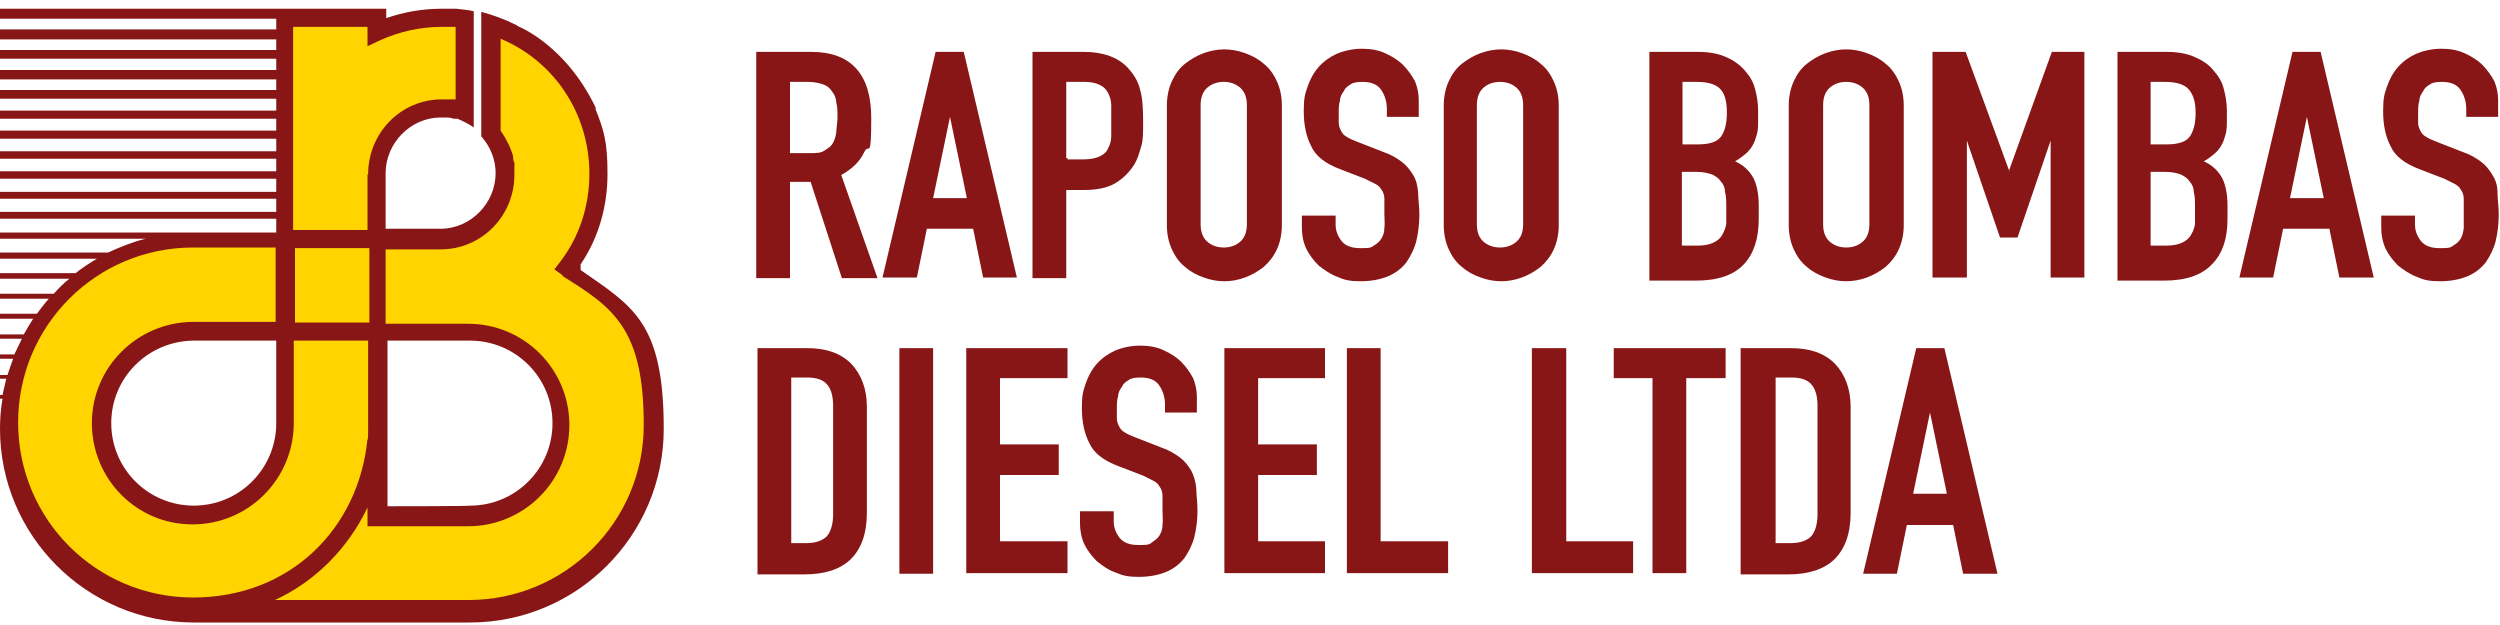
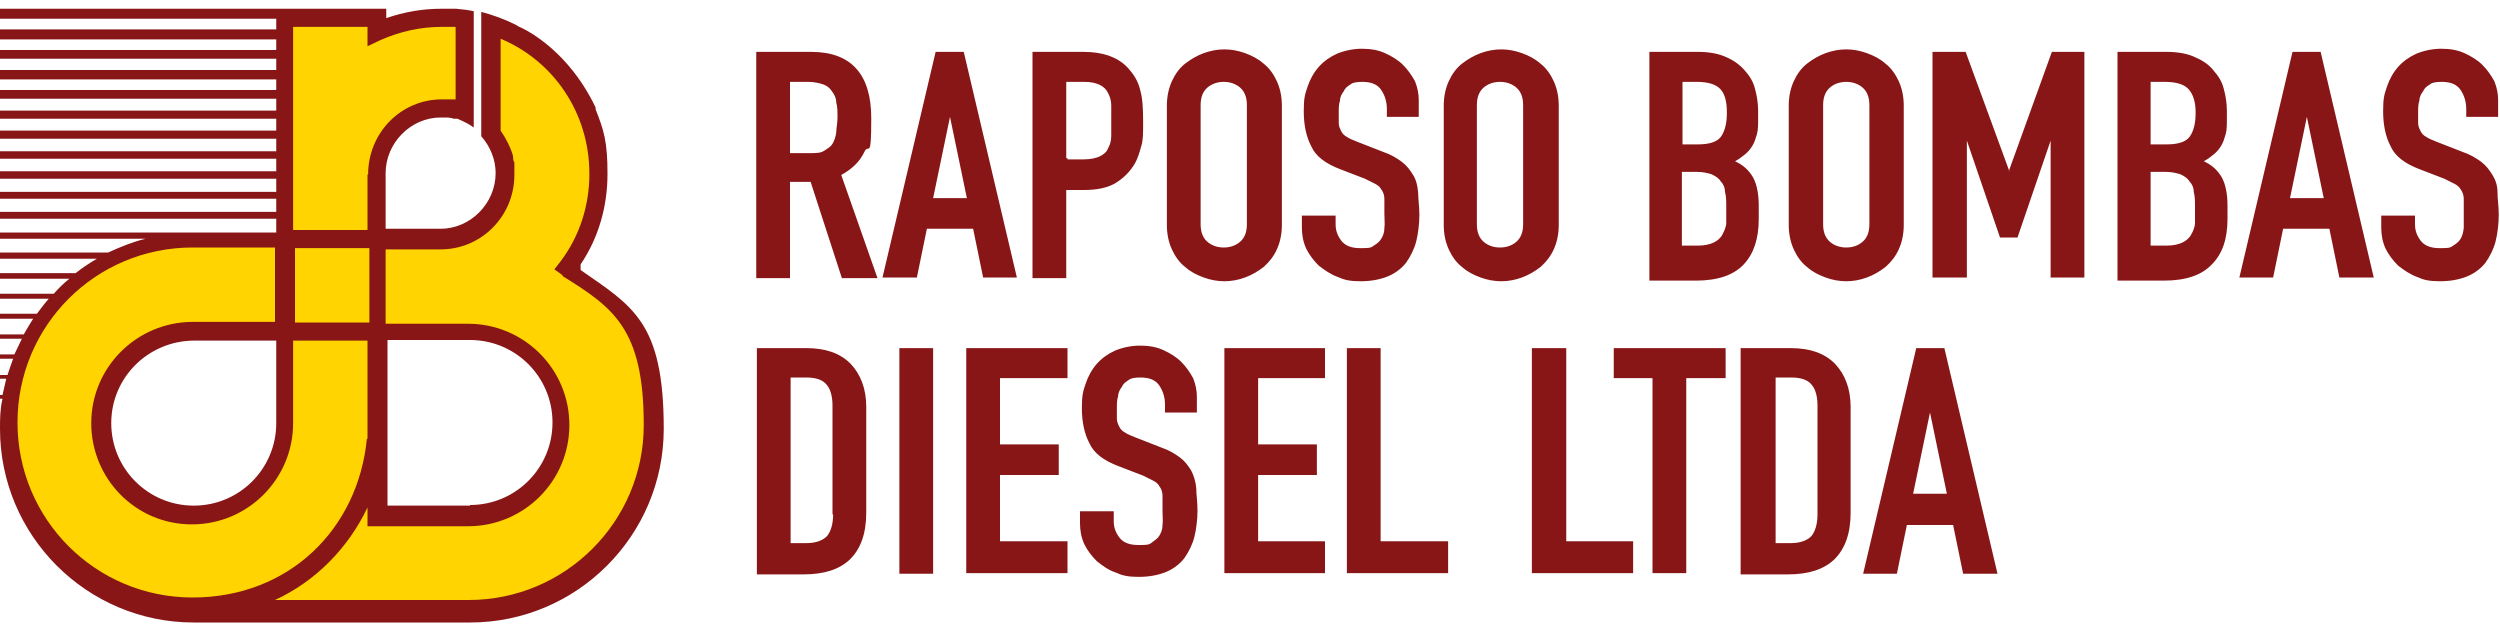
<svg xmlns="http://www.w3.org/2000/svg" id="Layer_1" version="1.1" viewBox="0 0 400 100">
-   <defs>
-     <style>
-       .st0 {
-         fill: #891617;
-       }
- 
-       .st0, .st1 {
-         fill-rule: evenodd;
-       }
- 
-       .st1 {
-         fill: #ffd400;
-       }
-     </style>
-   </defs>
-   <path class="st0" d="M92.9,43.2v-.9c2.9-4.3,4.3-9.3,4.3-14.5s-.6-7-1.9-10.3v-.3c-2.2-4.6-5.5-8.7-9.7-11.5-.9-.6-1.8-1.1-2.7-1.5l-.3-.2c-1.8-.9-3.7-1.6-5.6-2.1v19.9c1.5,1.7,2.3,3.8,2.3,5.9,0,4.8-4,8.9-8.8,8.9h-8.8v-8.9c0-4.8,4-8.9,8.8-8.9h.6c.5,0,1,0,1.5.2h.6c.9.4,1.8.8,2.6,1.4V1.8c-.8-.2-1.8-.3-2.8-.4h-2.4c-3,0-5.9.5-8.8,1.5v-1.5H0v1.6h44.2v1.7H0v1.6h44.2v1.7H0v1.4h44.2v1.8H0v1.5h44.2v1.7H0v1.4h44.2v1.9H0v1.3h44.2v1.9H0v1.3h44.2v2H0v1.2h44.2v2H0v1.2h44.2v2.1H0v1.1h44.2v2.1H0v1.1h44.2v2.2H0v1h23.3c-2.1.5-4,1.3-6,2.2H0v1h15.5c-1.2.7-2.4,1.5-3.4,2.3H0v.9h11.1c-.9.7-1.7,1.5-2.5,2.4H0v.8h7.8c-.7.8-1.3,1.6-1.9,2.4H0v.8h5.3c-.5.8-1,1.6-1.5,2.5H0v.7h3.5c-.4.8-.8,1.7-1.2,2.5H0v.7h2.1c-.3.8-.6,1.7-.9,2.6H0v.6h1c-.2.9-.4,1.7-.6,2.6h-.4v.6h.4c-.3,1.7-.4,3.3-.4,4.8,0,17.1,13.9,31,31,31h44.2c17.1,0,31-13.9,31-31s-5-19.6-13.3-25.4ZM44.2,67.7c0,7.3-5.9,13.2-13.2,13.2s-13.2-5.9-13.2-13.2,5.9-13.1,13.1-13.2h13.3v13.2ZM75.2,80.9h0c0,.1-13.2.1-13.2.1v-26.5h13.2c7.3,0,13.2,5.9,13.2,13.2s-5.9,13.2-13.2,13.2ZM138.3,24.3c.7-1.5,1.1,1.6,1.1-5.4s-3.2-10.6-9.6-10.6h-8.8v36.2h5.4v-15.4h3.3l5,15.4h5.7l-5.8-16.5c1.8-1,3-2.2,3.7-3.7ZM133.8,21.2c-.1.7-.3,1.3-.6,1.8s-.7.7-1.3,1.1c-.6.4-1.3.4-2.3.4h-3.2v-11.4h2.9c1,0,1.8.2,2.4.4.6.2,1.1.6,1.4,1.1.4.5.7,1.1.7,1.8.2.7.2,1.5.2,2.4s-.2,1.7-.2,2.4ZM148.3,36.6h7.4l1.6,7.8h5.4l-8.5-36.1h-4.5l-8.5,36.1h5.5l1.6-7.8ZM152,18.7l2.7,13h-5.4l2.7-13ZM170.6,30.4h2.8c2,0,3.6-.3,4.9-1,1.2-.7,2.2-1.6,3-2.8.7-1,1-2.2,1.3-3.2.3-1,.3-1.9.3-4s-.1-3.8-.5-5.1c-.3-1.3-1-2.4-1.9-3.4-.9-1-2-1.6-3.1-2-1.2-.4-2.5-.6-4-.6h-8.2v36.2h5.4v-14.1ZM170.6,13.1h2.9c1.1,0,1.9.2,2.5.5.6.3,1,.7,1.3,1.3.3.6.5,1.2.5,2v4.9c0,.7-.2,1.4-.5,1.9-.2.6-.7,1-1.3,1.3-.6.3-1.5.5-2.6.5h-2.6v-.2s-.2,0-.2,0v-12.2ZM199.2,44.4c1.1-.4,2.1-1,3-1.7.9-.8,1.6-1.7,2.1-2.8.5-1.1.8-2.4.8-3.9v-19.1c0-1.5-.3-2.8-.8-3.9s-1.2-2.1-2.1-2.8c-.9-.8-1.9-1.3-3-1.7-1.1-.4-2.2-.6-3.3-.6s-2.2.2-3.3.6c-1.1.4-2.1,1-3,1.7-.9.7-1.6,1.7-2.1,2.8s-.8,2.4-.8,3.9v19.1c0,1.5.3,2.8.8,3.9.5,1.1,1.2,2.1,2.1,2.8.9.8,1.9,1.3,3,1.7,1.1.4,2.2.6,3.3.6s2.2-.2,3.3-.6ZM193.2,38.7c-.7-.6-1.1-1.5-1.1-2.8v-19.1c0-1.3.4-2.2,1.1-2.8s1.6-.9,2.6-.9,1.9.3,2.6.9,1.1,1.5,1.1,2.8v19.1c0,1.3-.4,2.2-1.1,2.8-.7.6-1.6.9-2.6.9s-1.9-.3-2.6-.9ZM222.1,44.2c1.2-.5,2.2-1.3,2.9-2.2.7-1,1.3-2.2,1.6-3.4.3-1.2.5-2.8.5-4.2s-.2-2.6-.2-3.6c-.1-1.1-.3-2-.8-2.8s-1-1.5-1.8-2.1c-.8-.6-1.8-1.2-3-1.6l-4.1-1.6c-.7-.3-1.3-.5-1.7-.8-.4-.2-.7-.5-.9-.9-.2-.4-.4-.8-.4-1.3v-1.8c0-.6,0-1.2.2-1.8,0-.6.3-1.1.6-1.5.2-.5.6-.8,1.1-1.1q.5-.4,1.9-.4c1.4,0,2.4.4,3,1.3.6.9.9,1.9.9,3.1v1.2h5.1v-2.7c0-1-.2-2-.6-3-.5-.9-1.1-1.8-1.9-2.6-.8-.8-1.8-1.4-2.9-1.9-1.1-.5-2.3-.7-3.7-.7s-2.8.3-4,.8c-1.1.5-2.1,1.2-2.9,2.1-.8.9-1.4,2-1.8,3.2-.4,1.2-.6,1.7-.6,3.9s.4,4.1,1.2,5.6c.7,1.6,2.3,2.8,4.7,3.7l3.9,1.5c.6.3,1.2.6,1.6.8.4.2.8.5,1,.9.3.4.5.9.5,1.5v2.4c0,.9.1,1.6,0,2.3,0,.7-.2,1.2-.5,1.7s-.7.8-1.2,1.1c-.5.4-.8.4-2.2.4s-2.4-.4-3-1.2c-.6-.8-.9-1.6-.9-2.6v-1.4h-5.4v1.9c0,1.2.2,2.3.7,3.4.5,1,1.2,1.9,2,2.7.9.7,1.9,1.4,3,1.8,1.1.5,2,.7,3.7.7s3.2-.3,4.4-.8ZM248.6,39.9c.5-1.1.8-2.4.8-3.9v-19.1c0-1.5-.3-2.8-.8-3.9s-1.2-2.1-2.1-2.8c-.9-.8-1.9-1.3-3-1.7-1.1-.4-2.2-.6-3.3-.6s-2.2.2-3.3.6c-1.1.4-2.1,1-3,1.7-.9.7-1.6,1.7-2.1,2.8s-.8,2.4-.8,3.9v19.1c0,1.5.3,2.8.8,3.9.5,1.1,1.2,2.1,2.1,2.8.9.8,1.9,1.3,3,1.7,1.1.4,2.2.6,3.3.6s2.2-.2,3.3-.6c1.1-.4,2.1-1,3-1.7.9-.8,1.6-1.7,2.1-2.8ZM243.7,35.9c0,1.3-.4,2.2-1.1,2.8-.7.6-1.6.9-2.6.9s-1.9-.3-2.6-.9c-.7-.6-1.1-1.5-1.1-2.8v-19.1c0-1.3.4-2.2,1.1-2.8s1.6-.9,2.6-.9,1.9.3,2.6.9,1.1,1.5,1.1,2.8v19.1ZM279,42.3c1.6-1.7,2.4-4.1,2.4-7.3v-2.1c0-1.8-.3-3.4-.9-4.5-.7-1.2-1.6-2-2.9-2.6.6-.3,1.1-.7,1.6-1.1.5-.4.9-.9,1.2-1.4.3-.5.5-1.1.7-1.8s.2-1.5.2-2.5v-1.3c0-1.2-.2-2.4-.5-3.5-.3-1.2-.9-2.1-1.7-3-.8-.9-1.8-1.6-3-2.1-1.1-.5-2.6-.8-4.4-.8h-7.8v36.6h7.4c3.6,0,6.1-.9,7.7-2.6ZM269.2,23v-9.9h2.3c1.8,0,3.1.4,3.8,1.2s1,2,1,3.7-.3,2.9-.9,3.8c-.6.9-1.9,1.3-3.7,1.3h-2.5,0ZM269.1,39.2v-11.7h2.4c1,0,1.8.2,2.4.4.6.3,1.1.6,1.4,1.1.4.4.7,1,.7,1.7.2.7.2,1.5.2,2.4v2.5c0,.7-.3,1.3-.6,1.9s-.8,1-1.4,1.3c-.6.3-1.5.5-2.6.5h-2.5ZM289.1,42.7c.9.8,1.9,1.3,3,1.7,1.1.4,2.2.6,3.3.6s2.2-.2,3.3-.6c1.1-.4,2.1-1,3-1.7.9-.8,1.6-1.7,2.1-2.8.5-1.1.8-2.4.8-3.9v-19.1c0-1.5-.3-2.8-.8-3.9s-1.2-2.1-2.1-2.8c-.9-.8-1.9-1.3-3-1.7s-2.2-.6-3.3-.6-2.2.2-3.3.6c-1.1.4-2.1,1-3,1.7-.9.7-1.6,1.7-2.1,2.8s-.8,2.4-.8,3.9v19.1c0,1.5.3,2.8.8,3.9.5,1.1,1.2,2.1,2.1,2.8ZM291.7,16.8c0-1.3.4-2.2,1.1-2.8s1.6-.9,2.6-.9,1.9.3,2.6.9,1.1,1.5,1.1,2.8v19.1c0,1.3-.4,2.2-1.1,2.8-.7.6-1.6.9-2.6.9s-1.9-.3-2.6-.9c-.7-.6-1.1-1.5-1.1-2.8v-19.1ZM321.5,27.4h0l-7-19.1h-5.3v36.1h5.5v-21.9h0l5.3,15.5h2.8l5.3-15.5h0v21.9h5.4V8.3h-5.2l-6.9,19.1ZM352.6,25.8c.6-.3,1.1-.7,1.6-1.1.5-.4.9-.9,1.2-1.4.3-.5.5-1.1.7-1.8s.2-1.5.2-2.5v-1.3c0-1.2-.2-2.4-.5-3.5-.3-1.2-.9-2.1-1.7-3-.7-.9-1.8-1.6-3-2.1-1.1-.5-2.6-.8-4.4-.8h-7.9v36.6h7.4c3.6,0,6.1-.9,7.7-2.6,1.7-1.7,2.5-4.1,2.5-7.3v-2.1c0-1.8-.3-3.4-.9-4.5-.7-1.2-1.6-2-2.9-2.6ZM351.2,35.6c0,.7-.3,1.4-.6,1.9-.3.6-.8,1-1.4,1.3-.6.3-1.5.5-2.6.5h-2.5v-11.8h2.4c1,0,1.8.2,2.4.4.6.3,1.1.6,1.4,1.1.4.4.7,1,.7,1.7.2.7.2,1.5.2,2.4v2.5ZM350.4,21.8c-.6.9-1.9,1.3-3.7,1.3h-2.6v-10h2.3c1.8,0,3.1.4,3.8,1.2s1.1,2,1.1,3.7-.3,2.9-.9,3.8ZM366.8,8.3l-8.5,36.1h5.4l1.6-7.8h7.4l1.6,7.8h5.5l-8.5-36.1h-4.5ZM366.4,31.7l2.7-13h0s0,0,0,0h0s2.7,13,2.7,13h-5.4ZM399.6,30.8c0-1.1-.3-2-.8-2.8s-1-1.5-1.8-2.1c-.8-.6-1.8-1.2-3-1.6l-4.1-1.6c-.7-.3-1.3-.5-1.7-.8-.4-.2-.7-.5-.9-.9-.2-.4-.4-.8-.4-1.3v-1.8c0-.6,0-1.2.2-1.8,0-.6.3-1.1.6-1.5.2-.5.6-.8,1.1-1.1q.5-.4,1.9-.4c1.4,0,2.4.4,3,1.3.6.9.9,1.9.9,3.1v1.2h5.1v-2.7c0-1-.2-2-.6-3-.5-.9-1.1-1.8-1.9-2.6-.8-.8-1.8-1.4-2.9-1.9-1.1-.5-2.3-.7-3.7-.7s-2.8.3-4,.8c-1.1.5-2.1,1.2-2.9,2.1-.8.9-1.4,2-1.8,3.2-.4,1.2-.6,1.7-.6,3.9s.4,4.1,1.2,5.6c.7,1.6,2.3,2.8,4.7,3.7l3.9,1.5c.6.3,1.2.6,1.6.8.4.2.8.5,1,.9.3.4.5.9.5,1.5v2.4c0,.9,0,1.6,0,2.3-.1.7-.2,1.2-.5,1.7-.3.5-.7.8-1.2,1.1-.5.4-.8.4-2.2.4s-2.4-.4-3-1.2c-.6-.8-.9-1.6-.9-2.6v-1.4h-5.4v1.9c0,1.2.2,2.3.7,3.4.5,1,1.2,1.9,2,2.7.9.7,1.9,1.4,3,1.8,1.1.5,2,.7,3.7.7s3.2-.3,4.4-.8,2.2-1.3,2.9-2.2c.7-1,1.3-2.2,1.6-3.4s.5-2.8.5-4.2-.2-2.6-.2-3.6ZM129.1,55.7h-8,.1v36.2h7.5c3.3,0,5.7-.8,7.4-2.4,1.7-1.7,2.6-4.1,2.6-7.5v-16.9c0-2.9-.9-5.2-2.5-6.9-1.7-1.7-4-2.5-7.1-2.5ZM133.3,82.3c0,1.6-.4,2.8-1,3.5-.7.7-1.8,1.1-3.3,1.1h-2.5.1v-26.5h2.5c1.6,0,2.7.4,3.3,1.2.6.7.9,1.9.9,3.3v17.4ZM143.9,91.8h5.4v-36.1h-5.4v36.1ZM154.6,91.7h16.2v-5.1h-10.8v-10.6h9.4v-4.9h-9.4v-10.6h10.8v-4.8h-16.2v36ZM190.6,75.3c-.5-.8-1-1.5-1.8-2.1-.8-.6-1.8-1.2-3-1.6l-4.1-1.6c-.7-.3-1.3-.5-1.7-.8-.4-.2-.7-.5-.9-.9-.2-.4-.4-.8-.4-1.3v-1.8c0-.6,0-1.2.2-1.8,0-.6.3-1.1.6-1.5.2-.5.6-.8,1.1-1.1q.5-.4,1.9-.4c1.4,0,2.4.4,3,1.3.6.9.9,1.9.9,3.1v1.2h5.1v-2.5c0-1-.2-2-.6-3-.5-.9-1.1-1.8-1.9-2.6-.8-.8-1.8-1.4-2.9-1.9-1.1-.5-2.3-.7-3.7-.7s-2.8.3-4,.8c-1.1.5-2.1,1.2-2.9,2.1-.8.9-1.4,2-1.8,3.2-.4,1.2-.6,1.7-.6,3.9s.4,4.1,1.2,5.6c.7,1.6,2.3,2.8,4.7,3.7l3.9,1.5,1.6.8c.4.2.8.5,1,.9.3.4.5.9.5,1.5v2.4c0,.9.1,1.6,0,2.3,0,.7-.2,1.2-.5,1.7s-.7.7-1.2,1.1c-.5.4-.8.4-2.2.4s-2.4-.4-3-1.2c-.6-.8-.9-1.6-.9-2.6v-1.6h-5.4v1.9c0,1.2.2,2.3.7,3.4.5,1,1.2,1.9,2,2.7.9.7,1.8,1.4,3,1.8,1.1.5,2,.7,3.7.7s3.2-.3,4.4-.8c1.2-.5,2.2-1.3,2.9-2.2.7-1,1.3-2.2,1.6-3.4.3-1.2.5-2.8.5-4.2s-.2-2.6-.2-3.6c-.1-1.1-.4-2-.8-2.8ZM195.9,91.7h16.1v-5.1h-10.7v-10.6h9.4v-4.9h-9.4v-10.6h10.7v-4.8h-16.1v36ZM220.9,55.7h-5.4v36h16.2v-5.1h-10.8v-30.9ZM250.6,55.7h-5.5v36h16.2v-5.1h-10.7v-30.9ZM258.2,60.5h6.2v31.2h5.4v-31.2h6.3v-4.8h-17.9v4.8ZM286.5,55.7h-8v36.2h7.6c3.3,0,5.7-.8,7.4-2.4,1.7-1.7,2.6-4.1,2.6-7.5v-16.9c0-2.9-.9-5.2-2.5-6.9-1.7-1.7-4-2.5-7.1-2.5ZM290.8,82.3c0,1.6-.4,2.8-1,3.5-.7.7-1.8,1.1-3.3,1.1h-2.5.1v-26.5h2.5c1.6,0,2.7.4,3.3,1.2.6.7.9,1.9.9,3.3v17.4ZM306.6,55.7l-8.5,36.1h5.4l1.6-7.8h7.4l1.6,7.8h5.5l-8.5-36.1h-4.5ZM306.1,79l2.7-13,2.7,13h-5.4Z" />
-   <path class="st1" d="M47.2,51.6h11.9v-11.9h-11.9v11.9ZM58.8,70.2v.2c.1,0,.1-1.4.1-1.4v-14.5h-11.9v13.2c0,8.9-7.2,16.2-16.2,16.2s-16.1-7.3-16.1-16.2,7.2-16.1,16.1-16.2h13.3v-11.9h-13.2c-15.5,0-28,12.5-28,28s12.5,28,28,28,26.5-11,27.9-25.4ZM58.9,27.9h0c0-6.6,5.2-12,11.8-12h2.2V4.3h-2.2c-3.4,0-6.6.7-9.8,2.1l-2.1,1v-3.1h-11.9v32.5h11.9v-8.9ZM89.9,44.1h.2c0,0-1.4-1-1.4-1l1-1.3c3.1-4.1,4.6-9,4.6-14,0-9.8-5.8-18.1-14.2-21.6v14.7c.9,1.3,1.6,2.7,2,4.1,0,.4,0,.7.2,1v2c0,6.5-5.2,11.9-11.8,11.9h-8.8v11.9h13.2c8.9,0,16.2,7.2,16.2,16.2s-7.3,16.2-16.2,16.2h-16.1v-3c-3.1,6.5-8.3,11.8-14.8,14.8h31c15.4,0,28-12.5,28-28s-4.9-18.8-13.1-23.9Z" />
+   <path d="M92.9,43.2v-.9c2.9-4.3,4.3-9.3,4.3-14.5s-.6-7-1.9-10.3v-.3c-2.2-4.6-5.5-8.7-9.7-11.5-.9-.6-1.8-1.1-2.7-1.5l-.3-.2c-1.8-.9-3.7-1.6-5.6-2.1v19.9c1.5,1.7,2.3,3.8,2.3,5.9,0,4.8-4,8.9-8.8,8.9h-8.8v-8.9c0-4.8,4-8.9,8.8-8.9h.6c.5,0,1,0,1.5.2h.6c.9.4,1.8.8,2.6,1.4V1.8c-.8-.2-1.8-.3-2.8-.4h-2.4c-3,0-5.9.5-8.8,1.5v-1.5H0v1.6h44.2v1.7H0v1.6h44.2v1.7H0v1.4h44.2v1.8H0v1.5h44.2v1.7H0v1.4h44.2v1.9H0v1.3h44.2v1.9H0v1.3h44.2v2H0v1.2h44.2v2H0v1.2h44.2v2.1H0v1.1h44.2v2.1H0v1.1h44.2v2.2H0v1h23.3c-2.1.5-4,1.3-6,2.2H0v1h15.5c-1.2.7-2.4,1.5-3.4,2.3H0v.9h11.1c-.9.7-1.7,1.5-2.5,2.4H0v.8h7.8c-.7.8-1.3,1.6-1.9,2.4H0v.8h5.3c-.5.8-1,1.6-1.5,2.5H0v.7h3.5c-.4.8-.8,1.7-1.2,2.5H0v.7h2.1c-.3.8-.6,1.7-.9,2.6H0v.6h1c-.2.9-.4,1.7-.6,2.6H0v.6h.4C0,65.5,0,67.1,0,68.6,0,85.7,13.9,99.6,31,99.6h44.2c17.1,0,31-13.9,31-31s-5-19.6-13.3-25.4ZM44.2,67.7c0,7.3-5.9,13.2-13.2,13.2s-13.2-5.9-13.2-13.2,5.9-13.1,13.1-13.2h13.3v13.2ZM75.2,80.9h0c0,0-13.2,0-13.2,0v-26.5h13.2c7.3,0,13.2,5.9,13.2,13.2s-5.9,13.2-13.2,13.2ZM138.3,24.3c.7-1.5,1.1,1.6,1.1-5.4s-3.2-10.6-9.6-10.6h-8.8v36.2h5.4v-15.4h3.3l5,15.4h5.7l-5.8-16.5c1.8-1,3-2.2,3.7-3.7h0ZM133.8,21.2c-.1.7-.3,1.3-.6,1.8s-.7.7-1.3,1.1-1.3.4-2.3.4h-3.2v-11.4h2.9c1,0,1.8.2,2.4.4.6.2,1.1.6,1.4,1.1.4.5.7,1.1.7,1.8.2.7.2,1.5.2,2.4s-.2,1.7-.2,2.4h0ZM148.3,36.6h7.4l1.6,7.8h5.4l-8.5-36.1h-4.5l-8.5,36.1h5.5l1.6-7.8ZM152,18.7l2.7,13h-5.4l2.7-13ZM170.6,30.4h2.8c2,0,3.6-.3,4.9-1,1.2-.7,2.2-1.6,3-2.8.7-1,1-2.2,1.3-3.2s.3-1.9.3-4-.1-3.8-.5-5.1c-.3-1.3-1-2.4-1.9-3.4s-2-1.6-3.1-2c-1.2-.4-2.5-.6-4-.6h-8.2v36.2h5.4v-14.1ZM170.6,13.1h2.9c1.1,0,1.9.2,2.5.5s1,.7,1.3,1.3.5,1.2.5,2v4.9c0,.7-.2,1.4-.5,1.9-.2.6-.7,1-1.3,1.3s-1.5.5-2.6.5h-2.6v-.2h-.2v-12.2h0ZM199.2,44.4c1.1-.4,2.1-1,3-1.7.9-.8,1.6-1.7,2.1-2.8s.8-2.4.8-3.9v-19.1c0-1.5-.3-2.8-.8-3.9s-1.2-2.1-2.1-2.8c-.9-.8-1.9-1.3-3-1.7s-2.2-.6-3.3-.6-2.2.2-3.3.6-2.1,1-3,1.7-1.6,1.7-2.1,2.8-.8,2.4-.8,3.9v19.1c0,1.5.3,2.8.8,3.9.5,1.1,1.2,2.1,2.1,2.8.9.8,1.9,1.3,3,1.7s2.2.6,3.3.6,2.2-.2,3.3-.6ZM193.2,38.7c-.7-.6-1.1-1.5-1.1-2.8v-19.1c0-1.3.4-2.2,1.1-2.8s1.6-.9,2.6-.9,1.9.3,2.6.9,1.1,1.5,1.1,2.8v19.1c0,1.3-.4,2.2-1.1,2.8-.7.6-1.6.9-2.6.9s-1.9-.3-2.6-.9ZM222.1,44.2c1.2-.5,2.2-1.3,2.9-2.2.7-1,1.3-2.2,1.6-3.4s.5-2.8.5-4.2-.2-2.6-.2-3.6c-.1-1.1-.3-2-.8-2.8s-1-1.5-1.8-2.1-1.8-1.2-3-1.6l-4.1-1.6c-.7-.3-1.3-.5-1.7-.8-.4-.2-.7-.5-.9-.9s-.4-.8-.4-1.3v-1.8c0-.6,0-1.2.2-1.8,0-.6.3-1.1.6-1.5.2-.5.6-.8,1.1-1.1.3-.3,1-.4,1.9-.4,1.4,0,2.4.4,3,1.3.6.9.9,1.9.9,3.1v1.2h5.1v-2.7c0-1-.2-2-.6-3-.5-.9-1.1-1.8-1.9-2.6-.8-.8-1.8-1.4-2.9-1.9-1.1-.5-2.3-.7-3.7-.7s-2.8.3-4,.8c-1.1.5-2.1,1.2-2.9,2.1-.8.9-1.4,2-1.8,3.2-.4,1.2-.6,1.7-.6,3.9s.4,4.1,1.2,5.6c.7,1.6,2.3,2.8,4.7,3.7l3.9,1.5c.6.3,1.2.6,1.6.8.4.2.8.5,1,.9.3.4.5.9.5,1.5v2.4c0,.9.1,1.6,0,2.3,0,.7-.2,1.2-.5,1.7s-.7.8-1.2,1.1c-.5.4-.8.4-2.2.4s-2.4-.4-3-1.2-.9-1.6-.9-2.6v-1.4h-5.4v1.9c0,1.2.2,2.3.7,3.4.5,1,1.2,1.9,2,2.7.9.7,1.9,1.4,3,1.8,1.1.5,2,.7,3.7.7s3.2-.3,4.4-.8h0ZM248.6,39.9c.5-1.1.8-2.4.8-3.9v-19.1c0-1.5-.3-2.8-.8-3.9s-1.2-2.1-2.1-2.8c-.9-.8-1.9-1.3-3-1.7s-2.2-.6-3.3-.6-2.2.2-3.3.6-2.1,1-3,1.7-1.6,1.7-2.1,2.8-.8,2.4-.8,3.9v19.1c0,1.5.3,2.8.8,3.9.5,1.1,1.2,2.1,2.1,2.8.9.8,1.9,1.3,3,1.7s2.2.6,3.3.6,2.2-.2,3.3-.6c1.1-.4,2.1-1,3-1.7.9-.8,1.6-1.7,2.1-2.8ZM243.7,35.9c0,1.3-.4,2.2-1.1,2.8-.7.6-1.6.9-2.6.9s-1.9-.3-2.6-.9c-.7-.6-1.1-1.5-1.1-2.8v-19.1c0-1.3.4-2.2,1.1-2.8s1.6-.9,2.6-.9,1.9.3,2.6.9,1.1,1.5,1.1,2.8v19.1ZM279,42.3c1.6-1.7,2.4-4.1,2.4-7.3v-2.1c0-1.8-.3-3.4-.9-4.5-.7-1.2-1.6-2-2.9-2.6.6-.3,1.1-.7,1.6-1.1s.9-.9,1.2-1.4c.3-.5.5-1.1.7-1.8s.2-1.5.2-2.5v-1.3c0-1.2-.2-2.4-.5-3.5-.3-1.2-.9-2.1-1.7-3-.8-.9-1.8-1.6-3-2.1-1.1-.5-2.6-.8-4.4-.8h-7.8v36.6h7.4c3.6,0,6.1-.9,7.7-2.6h0ZM269.2,23v-9.9h2.3c1.8,0,3.1.4,3.8,1.2s1,2,1,3.7-.3,2.9-.9,3.8-1.9,1.3-3.7,1.3h-2.5,0ZM269.1,39.2v-11.7h2.4c1,0,1.8.2,2.4.4.6.3,1.1.6,1.4,1.1.4.4.7,1,.7,1.7.2.7.2,1.5.2,2.4v2.5c0,.7-.3,1.3-.6,1.9s-.8,1-1.4,1.3-1.5.5-2.6.5h-2.5ZM289.1,42.7c.9.8,1.9,1.3,3,1.7s2.2.6,3.3.6,2.2-.2,3.3-.6c1.1-.4,2.1-1,3-1.7.9-.8,1.6-1.7,2.1-2.8s.8-2.4.8-3.9v-19.1c0-1.5-.3-2.8-.8-3.9s-1.2-2.1-2.1-2.8c-.9-.8-1.9-1.3-3-1.7s-2.2-.6-3.3-.6-2.2.2-3.3.6c-1.1.4-2.1,1-3,1.7s-1.6,1.7-2.1,2.8-.8,2.4-.8,3.9v19.1c0,1.5.3,2.8.8,3.9.5,1.1,1.2,2.1,2.1,2.8ZM291.7,16.8c0-1.3.4-2.2,1.1-2.8s1.6-.9,2.6-.9,1.9.3,2.6.9,1.1,1.5,1.1,2.8v19.1c0,1.3-.4,2.2-1.1,2.8s-1.6.9-2.6.9-1.9-.3-2.6-.9c-.7-.6-1.1-1.5-1.1-2.8v-19.1ZM321.5,27.4h0l-7-19.1h-5.3v36.1h5.5v-21.9h0l5.3,15.5h2.8l5.3-15.5h0v21.9h5.4V8.3h-5.2l-6.9,19.1h.1ZM352.6,25.8c.6-.3,1.1-.7,1.6-1.1s.9-.9,1.2-1.4c.3-.5.5-1.1.7-1.8s.2-1.5.2-2.5v-1.3c0-1.2-.2-2.4-.5-3.5-.3-1.2-.9-2.1-1.7-3-.7-.9-1.8-1.6-3-2.1-1.1-.5-2.6-.8-4.4-.8h-7.9v36.6h7.4c3.6,0,6.1-.9,7.7-2.6,1.7-1.7,2.5-4.1,2.5-7.3v-2.1c0-1.8-.3-3.4-.9-4.5-.7-1.2-1.6-2-2.9-2.6h0ZM351.2,35.6c0,.7-.3,1.4-.6,1.9-.3.6-.8,1-1.4,1.3s-1.5.5-2.6.5h-2.5v-11.8h2.4c1,0,1.8.2,2.4.4.6.3,1.1.6,1.4,1.1.4.4.7,1,.7,1.7.2.7.2,1.5.2,2.4,0,0,0,2.5,0,2.5ZM350.4,21.8c-.6.9-1.9,1.3-3.7,1.3h-2.6v-10h2.3c1.8,0,3.1.4,3.8,1.2s1.1,2,1.1,3.7-.3,2.9-.9,3.8h0ZM366.8,8.3l-8.5,36.1h5.4l1.6-7.8h7.4l1.6,7.8h5.5l-8.5-36.1s-4.5,0-4.5,0ZM366.4,31.7l2.7-13h0l2.7,13h-5.4ZM399.6,30.8c0-1.1-.3-2-.8-2.8s-1-1.5-1.8-2.1-1.8-1.2-3-1.6l-4.1-1.6c-.7-.3-1.3-.5-1.7-.8-.4-.2-.7-.5-.9-.9-.2-.4-.4-.8-.4-1.3v-1.8c0-.6,0-1.2.2-1.8,0-.6.3-1.1.6-1.5.2-.5.6-.8,1.1-1.1.3-.3,1-.4,1.9-.4,1.4,0,2.4.4,3,1.3.6.9.9,1.9.9,3.1v1.2h5.1v-2.7c0-1-.2-2-.6-3-.5-.9-1.1-1.8-1.9-2.6s-1.8-1.4-2.9-1.9-2.3-.7-3.7-.7-2.8.3-4,.8c-1.1.5-2.1,1.2-2.9,2.1-.8.9-1.4,2-1.8,3.2s-.6,1.7-.6,3.9.4,4.1,1.2,5.6c.7,1.6,2.3,2.8,4.7,3.7l3.9,1.5c.6.3,1.2.6,1.6.8.4.2.8.5,1,.9.3.4.5.9.5,1.5v4.7c-.1.7-.2,1.2-.5,1.7s-.7.8-1.2,1.1c-.5.4-.8.4-2.2.4s-2.4-.4-3-1.2-.9-1.6-.9-2.6v-1.4h-5.4v1.9c0,1.2.2,2.3.7,3.4.5,1,1.2,1.9,2,2.7.9.7,1.9,1.4,3,1.8,1.1.5,2,.7,3.7.7s3.2-.3,4.4-.8,2.2-1.3,2.9-2.2c.7-1,1.3-2.2,1.6-3.4s.5-2.8.5-4.2-.2-2.6-.2-3.6h0ZM129.1,55.7h-8,0v36.2h7.5c3.3,0,5.7-.8,7.4-2.4,1.7-1.7,2.6-4.1,2.6-7.5v-16.9c0-2.9-.9-5.2-2.5-6.9-1.7-1.7-4-2.5-7.1-2.5ZM133.3,82.3c0,1.6-.4,2.8-1,3.5-.7.7-1.8,1.1-3.3,1.1h-2.5,0v-26.5h2.5c1.6,0,2.7.4,3.3,1.2.6.7.9,1.9.9,3.3v17.4ZM143.9,91.8h5.4v-36.1h-5.4v36.1ZM154.6,91.7h16.2v-5.1h-10.8v-10.6h9.4v-4.9h-9.4v-10.6h10.8v-4.8h-16.2v36ZM190.6,75.3c-.5-.8-1-1.5-1.8-2.1s-1.8-1.2-3-1.6l-4.1-1.6c-.7-.3-1.3-.5-1.7-.8-.4-.2-.7-.5-.9-.9s-.4-.8-.4-1.3v-1.8c0-.6,0-1.2.2-1.8,0-.6.3-1.1.6-1.5.2-.5.6-.8,1.1-1.1.3-.3,1-.4,1.9-.4,1.4,0,2.4.4,3,1.3.6.9.9,1.9.9,3.1v1.2h5.1v-2.5c0-1-.2-2-.6-3-.5-.9-1.1-1.8-1.9-2.6-.8-.8-1.8-1.4-2.9-1.9-1.1-.5-2.3-.7-3.7-.7s-2.8.3-4,.8c-1.1.5-2.1,1.2-2.9,2.1-.8.9-1.4,2-1.8,3.2-.4,1.2-.6,1.7-.6,3.9s.4,4.1,1.2,5.6c.7,1.6,2.3,2.8,4.7,3.7l3.9,1.5,1.6.8c.4.2.8.5,1,.9.3.4.5.9.5,1.5v2.4c0,.9.1,1.6,0,2.3,0,.7-.2,1.2-.5,1.7s-.7.7-1.2,1.1-.8.4-2.2.4-2.4-.4-3-1.2c-.6-.8-.9-1.6-.9-2.6v-1.6h-5.4v1.9c0,1.2.2,2.3.7,3.4.5,1,1.2,1.9,2,2.7.9.7,1.8,1.4,3,1.8,1.1.5,2,.7,3.7.7s3.2-.3,4.4-.8,2.2-1.3,2.9-2.2c.7-1,1.3-2.2,1.6-3.4.3-1.2.5-2.8.5-4.2s-.2-2.6-.2-3.6c-.1-1.1-.4-2-.8-2.8h0ZM195.9,91.7h16.1v-5.1h-10.7v-10.6h9.4v-4.9h-9.4v-10.6h10.7v-4.8h-16.1v36ZM220.9,55.7h-5.4v36h16.2v-5.1h-10.8s0-30.9,0-30.9ZM250.6,55.7h-5.5v36h16.2v-5.1h-10.7v-30.9h0ZM258.2,60.5h6.2v31.2h5.4v-31.2h6.3v-4.8h-17.9v4.8ZM286.5,55.7h-8v36.2h7.6c3.3,0,5.7-.8,7.4-2.4,1.7-1.7,2.6-4.1,2.6-7.5v-16.9c0-2.9-.9-5.2-2.5-6.9-1.7-1.7-4-2.5-7.1-2.5ZM290.8,82.3c0,1.6-.4,2.8-1,3.5-.7.7-1.8,1.1-3.3,1.1h-2.5.1v-26.5h2.5c1.6,0,2.7.4,3.3,1.2.6.7.9,1.9.9,3.3v17.4ZM306.6,55.7l-8.5,36.1h5.4l1.6-7.8h7.4l1.6,7.8h5.5l-8.5-36.1s-4.5,0-4.5,0ZM306.1,79l2.7-13,2.7,13h-5.4Z" fill="#891617" fill-rule="evenodd" />
+   <path d="M47.2,51.6h11.9v-11.9h-11.9s0,11.9,0,11.9ZM58.8,70.2v.2c0,0,0-1.4,0-1.4v-14.5h-11.9v13.2c0,8.9-7.2,16.2-16.2,16.2s-16.1-7.3-16.1-16.2,7.2-16.1,16.1-16.2h13.3v-11.9h-13.2c-15.5,0-28,12.5-28,28s12.5,28,28,28,26.5-11,27.9-25.4ZM58.9,27.9h0c0-6.6,5.2-12,11.8-12h2.2V4.3h-2.2c-3.4,0-6.6.7-9.8,2.1l-2.1,1v-3.1h-11.9v32.5h11.9v-8.9h0ZM89.9,44.1h.2l-1.4-1,1-1.3c3.1-4.1,4.6-9,4.6-14,0-9.8-5.8-18.1-14.2-21.6v14.7c.9,1.3,1.6,2.7,2,4.1,0,.4,0,.7.2,1v2c0,6.5-5.2,11.9-11.8,11.9h-8.8v11.9h13.2c8.9,0,16.2,7.2,16.2,16.2s-7.3,16.2-16.2,16.2h-16.1v-3c-3.1,6.5-8.3,11.8-14.8,14.8h31c15.4,0,28-12.5,28-28s-4.9-18.8-13.1-23.9Z" fill="#ffd400" fill-rule="evenodd" />
+   <text transform="translate(122.9 42.9) scale(.6 1)" fill="#02e700" font-family="ArialMT, Arial" font-size="49" opacity="0">
+     <tspan x="0" y="0" letter-spacing="0em">RAPOSO </tspan>
+     <tspan x="230" y="0" xml:space="preserve" letter-spacing="0em"> BOMBAS</tspan>
+   </text>
</svg>
